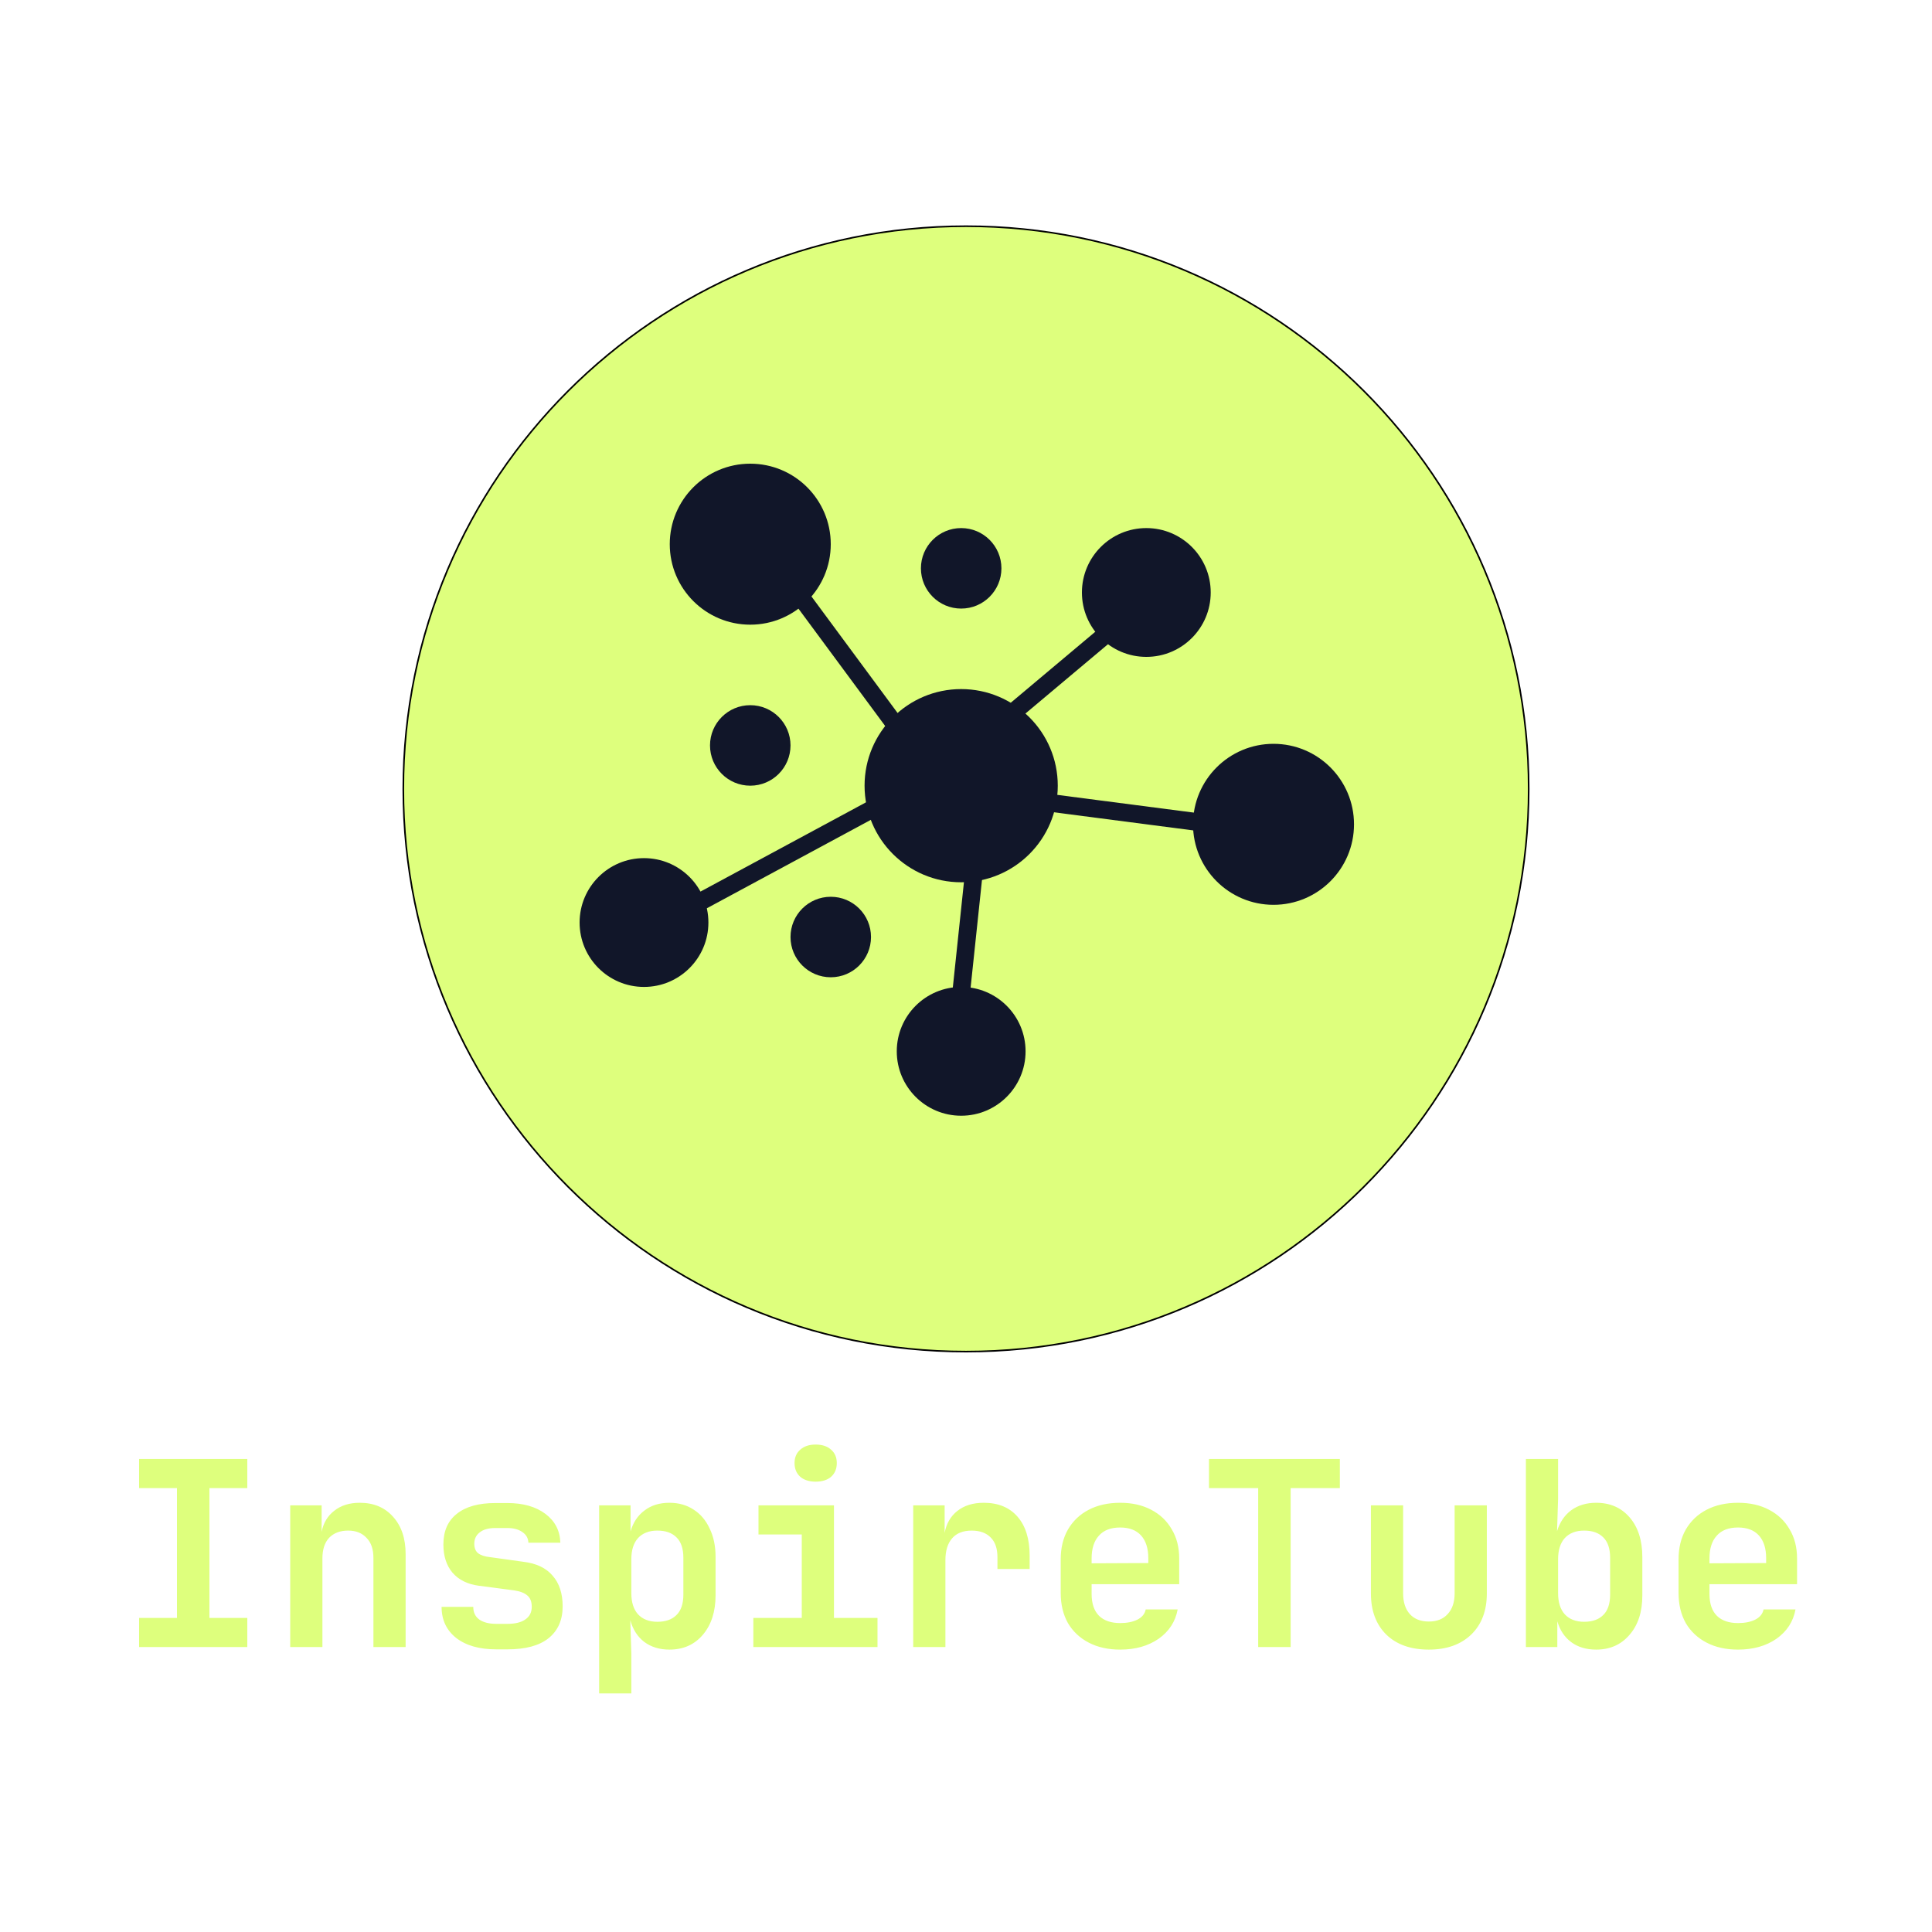
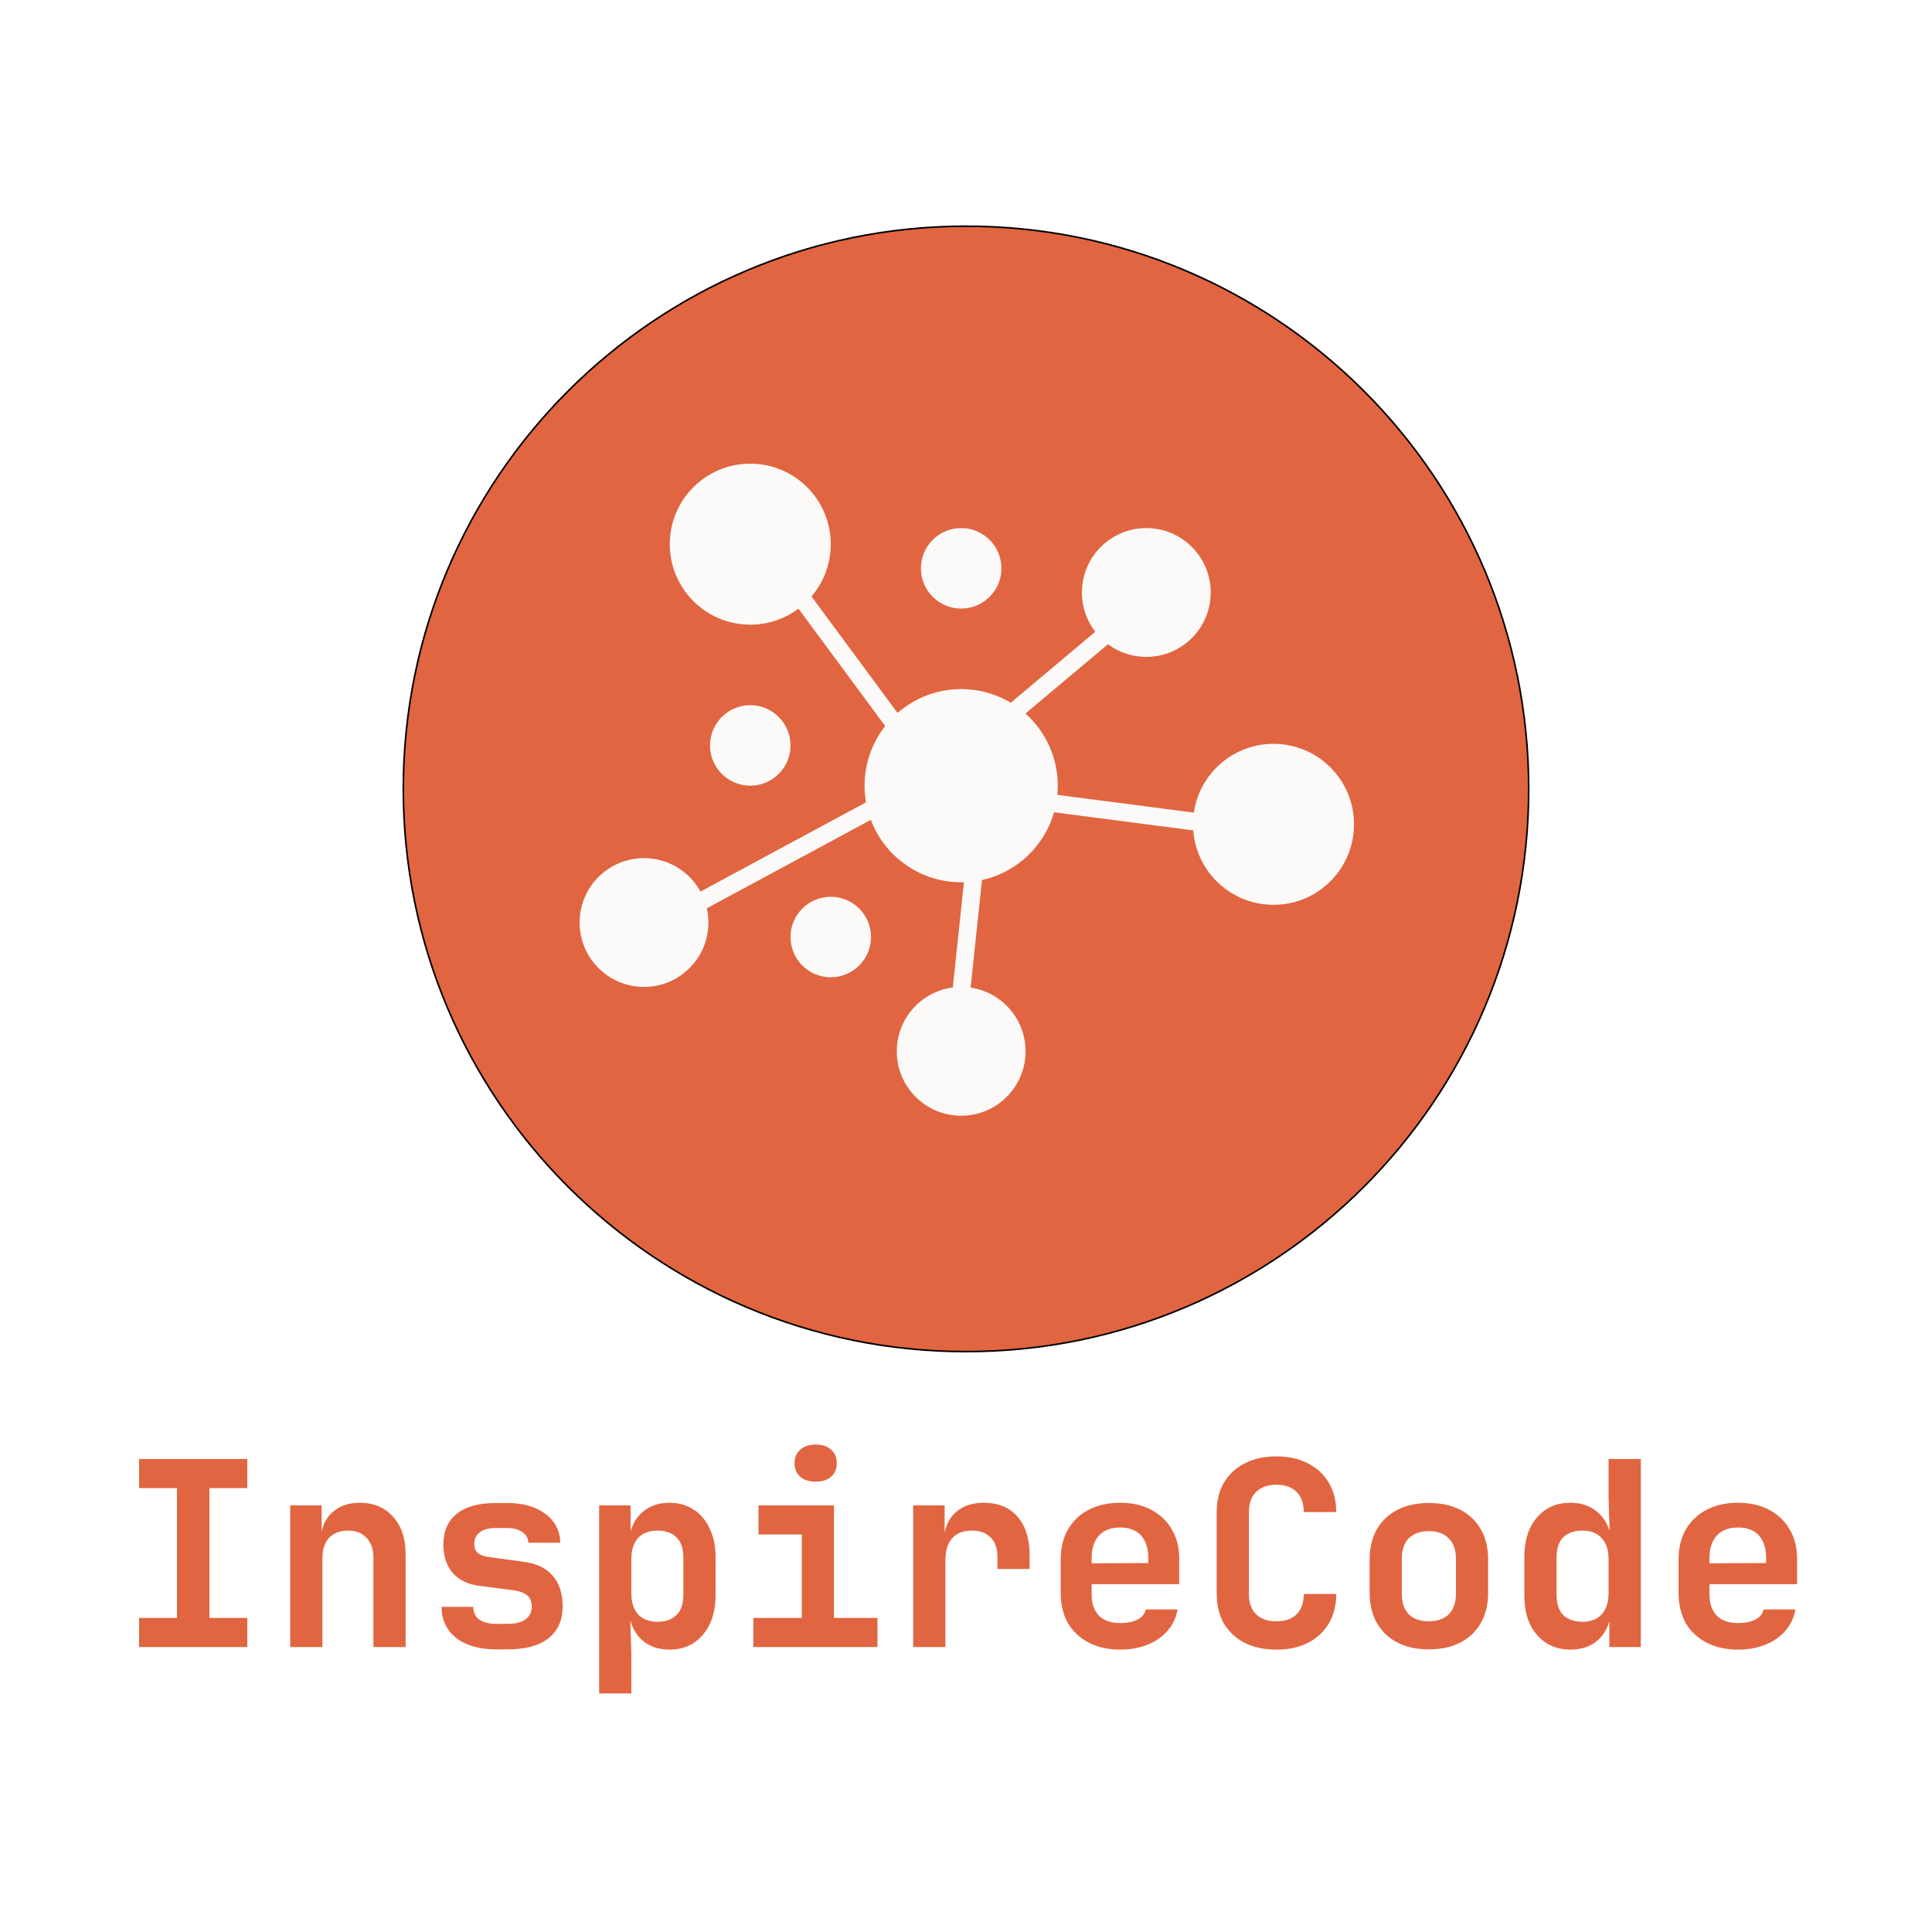
<svg xmlns="http://www.w3.org/2000/svg" width="1200" height="1200" viewBox="0 0 1200 1200" fill="none">
-   <circle cx="600" cy="490" r="349.5" fill="#DEFF7D" stroke="black" />
-   <path d="M86.4 1023V1004.92H109.92V924.28H86.4V906.2H153.6V924.28H130.08V1004.92H153.6V1023H86.4ZM180.258 1023V935H199.778V951.48C200.844 945.933 203.458 941.56 207.618 938.36C211.778 935.053 217.058 933.4 223.458 933.4C232.098 933.4 238.978 936.28 244.098 942.04C249.324 947.8 251.938 955.533 251.938 965.24V1023H231.938V967.64C231.938 962.2 230.498 958.04 227.618 955.16C224.844 952.173 221.058 950.68 216.258 950.68C211.244 950.68 207.298 952.173 204.418 955.16C201.644 958.147 200.258 962.413 200.258 967.96V1023H180.258ZM308.195 1024.44C297.742 1024.44 289.475 1022.09 283.395 1017.4C277.315 1012.6 274.275 1006.15 274.275 998.04H293.955C293.955 1001.45 295.182 1004.07 297.635 1005.88C300.195 1007.69 303.715 1008.6 308.195 1008.6H315.235C320.035 1008.6 323.715 1007.69 326.275 1005.88C328.942 1004.07 330.275 1001.45 330.275 998.04C330.275 994.84 329.368 992.493 327.555 991C325.742 989.4 322.968 988.333 319.235 987.8L297.315 984.92C290.275 983.96 284.835 981.24 280.995 976.76C277.262 972.28 275.395 966.467 275.395 959.32C275.395 951 278.168 944.653 283.715 940.28C289.262 935.8 297.262 933.56 307.715 933.56H315.075C324.888 933.56 332.782 935.8 338.755 940.28C344.728 944.76 347.822 950.733 348.035 958.2H328.195C328.088 955.427 326.862 953.24 324.515 951.64C322.168 949.933 319.022 949.08 315.075 949.08H307.715C303.448 949.08 300.195 949.987 297.955 951.8C295.715 953.507 294.595 955.853 294.595 958.84C294.595 961.507 295.395 963.48 296.995 964.76C298.702 966.04 301.155 966.84 304.355 967.16L324.995 970.04C333.102 971 339.182 973.88 343.235 978.68C347.395 983.373 349.475 989.72 349.475 997.72C349.475 1006.25 346.542 1012.87 340.675 1017.56C334.915 1022.15 326.435 1024.44 315.235 1024.44H308.195ZM372.133 1051.8V935H391.653V951.16C393.253 945.613 396.133 941.293 400.293 938.2C404.453 935 409.626 933.4 415.813 933.4C421.466 933.4 426.426 934.787 430.693 937.56C435.066 940.333 438.426 944.28 440.773 949.4C443.226 954.413 444.453 960.28 444.453 967V990.84C444.453 1000.97 441.839 1009.13 436.613 1015.32C431.386 1021.51 424.453 1024.6 415.813 1024.6C409.626 1024.6 404.399 1023 400.133 1019.8C395.973 1016.6 393.093 1012.12 391.493 1006.36L392.133 1027.16V1051.8H372.133ZM408.293 1007.32C413.413 1007.32 417.359 1005.93 420.133 1003.16C423.013 1000.39 424.453 996.12 424.453 990.36V967.64C424.453 961.88 423.013 957.613 420.133 954.84C417.359 952.067 413.413 950.68 408.293 950.68C403.173 950.68 399.173 952.227 396.293 955.32C393.519 958.413 392.133 962.787 392.133 968.44V989.56C392.133 995.213 393.519 999.587 396.293 1002.68C399.173 1005.77 403.173 1007.32 408.293 1007.32ZM467.91 1023V1004.92H497.99V953.08H471.11V935H517.99V1004.92H545.03V1023H467.91ZM506.63 920.28C502.577 920.28 499.377 919.267 497.03 917.24C494.683 915.107 493.51 912.28 493.51 908.76C493.51 905.24 494.683 902.467 497.03 900.44C499.377 898.307 502.577 897.24 506.63 897.24C510.683 897.24 513.883 898.307 516.23 900.44C518.577 902.467 519.75 905.24 519.75 908.76C519.75 912.28 518.577 915.107 516.23 917.24C513.883 919.267 510.683 920.28 506.63 920.28ZM567.208 1023V935H586.728V952.12C587.794 946.36 590.408 941.827 594.568 938.52C598.834 935.107 604.328 933.4 611.048 933.4C620.008 933.4 626.994 936.28 632.008 942.04C637.021 947.8 639.528 955.853 639.528 966.2V974.52H619.528V967.16C619.528 961.827 618.141 957.773 615.368 955C612.594 952.12 608.648 950.68 603.528 950.68C598.194 950.68 594.141 952.28 591.368 955.48C588.594 958.68 587.208 963.213 587.208 969.08V1023H567.208ZM695.785 1024.6C688.318 1024.6 681.812 1023.16 676.265 1020.28C670.718 1017.4 666.398 1013.35 663.305 1008.12C660.318 1002.79 658.825 996.547 658.825 989.4V968.6C658.825 961.453 660.318 955.267 663.305 950.04C666.398 944.707 670.718 940.6 676.265 937.72C681.812 934.84 688.318 933.4 695.785 933.4C703.145 933.4 709.545 934.84 714.985 937.72C720.532 940.6 724.798 944.653 727.785 949.88C730.878 955 732.425 961.027 732.425 967.96V983.96H678.025V990.04C678.025 996.013 679.572 1000.55 682.665 1003.64C685.758 1006.63 690.132 1008.12 695.785 1008.12C699.945 1008.12 703.465 1007.43 706.345 1006.04C709.332 1004.55 711.092 1002.41 711.625 999.64H731.465C730.078 1007.21 726.132 1013.29 719.625 1017.88C713.118 1022.36 705.172 1024.6 695.785 1024.6ZM678.025 967.96V971L713.225 970.84V967.8C713.225 961.72 711.732 957.027 708.745 953.72C705.758 950.413 701.438 948.76 695.785 948.76C689.918 948.76 685.492 950.467 682.505 953.88C679.518 957.187 678.025 961.88 678.025 967.96ZM781.483 1023V924.28H750.923V906.2H832.203V924.28H801.643V1023H781.483ZM887.5 1024.6C876.3 1024.6 867.5 1021.51 861.1 1015.32C854.7 1009.03 851.5 1000.49 851.5 989.72V935H871.5V989.56C871.5 995.107 872.887 999.427 875.66 1002.52C878.433 1005.61 882.38 1007.16 887.5 1007.16C892.513 1007.16 896.407 1005.61 899.18 1002.52C902.06 999.427 903.5 995.107 903.5 989.56V935H923.5V989.72C923.5 1000.49 920.247 1009.03 913.74 1015.32C907.233 1021.51 898.487 1024.6 887.5 1024.6ZM991.438 1024.6C985.251 1024.6 980.078 1023.05 975.918 1019.96C971.758 1016.87 968.878 1012.55 967.278 1007V1023H947.758V906.2H967.758V930.84L967.118 951C968.824 945.453 971.758 941.133 975.918 938.04C980.184 934.947 985.358 933.4 991.438 933.4C1000.08 933.4 1007.01 936.44 1012.24 942.52C1017.46 948.6 1020.08 956.813 1020.08 967.16V991C1020.08 1001.24 1017.41 1009.4 1012.08 1015.48C1006.85 1021.56 999.971 1024.6 991.438 1024.6ZM983.918 1007.32C989.038 1007.32 992.984 1005.93 995.758 1003.16C998.638 1000.39 1000.08 996.12 1000.08 990.36V967.64C1000.08 961.88 998.638 957.613 995.758 954.84C992.984 952.067 989.038 950.68 983.918 950.68C978.798 950.68 974.798 952.227 971.918 955.32C969.144 958.413 967.758 962.787 967.758 968.44V989.56C967.758 995.213 969.144 999.587 971.918 1002.68C974.798 1005.77 978.798 1007.32 983.918 1007.32ZM1079.54 1024.6C1072.07 1024.6 1065.56 1023.16 1060.02 1020.28C1054.47 1017.4 1050.15 1013.35 1047.06 1008.12C1044.07 1002.79 1042.58 996.547 1042.58 989.4V968.6C1042.58 961.453 1044.07 955.267 1047.06 950.04C1050.15 944.707 1054.47 940.6 1060.02 937.72C1065.56 934.84 1072.07 933.4 1079.54 933.4C1086.9 933.4 1093.3 934.84 1098.74 937.72C1104.28 940.6 1108.55 944.653 1111.54 949.88C1114.63 955 1116.18 961.027 1116.18 967.96V983.96H1061.78V990.04C1061.78 996.013 1063.32 1000.55 1066.42 1003.64C1069.51 1006.63 1073.88 1008.12 1079.54 1008.12C1083.7 1008.12 1087.22 1007.43 1090.1 1006.04C1093.08 1004.55 1094.84 1002.41 1095.38 999.64H1115.22C1113.83 1007.21 1109.88 1013.29 1103.38 1017.88C1096.87 1022.36 1088.92 1024.6 1079.54 1024.6ZM1061.78 967.96V971L1096.98 970.84V967.8C1096.98 961.72 1095.48 957.027 1092.5 953.72C1089.51 950.413 1085.19 948.76 1079.54 948.76C1073.67 948.76 1069.24 950.467 1066.26 953.88C1063.27 957.187 1061.78 961.88 1061.78 967.96Z" fill="#DEFF7D" />
-   <circle cx="466" cy="338" r="50" fill="#111629" />
-   <circle cx="791" cy="512" r="50" fill="#111629" />
-   <circle cx="597" cy="488" r="60" fill="#111629" />
-   <circle cx="400" cy="573" r="40" fill="#111629" />
-   <circle cx="597" cy="653" r="40" fill="#111629" />
-   <circle cx="516" cy="582" r="25" fill="#111629" />
-   <circle cx="466" cy="463" r="25" fill="#111629" />
-   <circle cx="597" cy="353" r="25" fill="#111629" />
-   <circle cx="712" cy="368" r="40" fill="#111629" />
-   <rect x="800.707" y="512.434" width="11" height="205" transform="rotate(97.4087 800.707 512.434)" fill="#111629" />
-   <rect x="596.684" y="495.866" width="11" height="205" transform="rotate(143.535 596.684 495.866)" fill="#111629" />
-   <rect x="582.334" y="489.033" width="11" height="205" transform="rotate(-130.025 582.334 489.033)" fill="#111629" />
-   <rect x="595.939" y="679.021" width="11" height="205" transform="rotate(-173.972 595.939 679.021)" fill="#111629" />
-   <rect x="415.221" y="576.984" width="11" height="205" transform="rotate(-118.336 415.221 576.984)" fill="#111629" />
+   <circle cx="600" cy="490" r="349.5" fill="#E16541" stroke="black" />
+   <path d="M86.4 1023V1004.92H109.92V924.28H86.4V906.2H153.6V924.28H130.08V1004.92H153.6V1023H86.4ZM180.258 1023V935H199.778V951.48C200.844 945.933 203.458 941.56 207.618 938.36C211.778 935.053 217.058 933.4 223.458 933.4C232.098 933.4 238.978 936.28 244.098 942.04C249.324 947.8 251.938 955.533 251.938 965.24V1023H231.938V967.64C231.938 962.2 230.498 958.04 227.618 955.16C224.844 952.173 221.058 950.68 216.258 950.68C211.244 950.68 207.298 952.173 204.418 955.16C201.644 958.147 200.258 962.413 200.258 967.96V1023H180.258ZM308.195 1024.44C297.742 1024.44 289.475 1022.09 283.395 1017.4C277.315 1012.6 274.275 1006.15 274.275 998.04H293.955C293.955 1001.45 295.182 1004.07 297.635 1005.88C300.195 1007.69 303.715 1008.6 308.195 1008.6H315.235C320.035 1008.6 323.715 1007.69 326.275 1005.88C328.942 1004.07 330.275 1001.45 330.275 998.04C330.275 994.84 329.368 992.493 327.555 991C325.742 989.4 322.968 988.333 319.235 987.8L297.315 984.92C290.275 983.96 284.835 981.24 280.995 976.76C277.262 972.28 275.395 966.467 275.395 959.32C275.395 951 278.168 944.653 283.715 940.28C289.262 935.8 297.262 933.56 307.715 933.56H315.075C324.888 933.56 332.782 935.8 338.755 940.28C344.728 944.76 347.822 950.733 348.035 958.2H328.195C328.088 955.427 326.862 953.24 324.515 951.64C322.168 949.933 319.022 949.08 315.075 949.08H307.715C303.448 949.08 300.195 949.987 297.955 951.8C295.715 953.507 294.595 955.853 294.595 958.84C294.595 961.507 295.395 963.48 296.995 964.76C298.702 966.04 301.155 966.84 304.355 967.16L324.995 970.04C333.102 971 339.182 973.88 343.235 978.68C347.395 983.373 349.475 989.72 349.475 997.72C349.475 1006.25 346.542 1012.87 340.675 1017.56C334.915 1022.15 326.435 1024.44 315.235 1024.44H308.195ZM372.133 1051.8V935H391.653V951.16C393.253 945.613 396.133 941.293 400.293 938.2C404.453 935 409.626 933.4 415.813 933.4C421.466 933.4 426.426 934.787 430.693 937.56C435.066 940.333 438.426 944.28 440.773 949.4C443.226 954.413 444.453 960.28 444.453 967V990.84C444.453 1000.97 441.839 1009.13 436.613 1015.32C431.386 1021.51 424.453 1024.6 415.813 1024.6C409.626 1024.6 404.399 1023 400.133 1019.8C395.973 1016.6 393.093 1012.12 391.493 1006.36L392.133 1027.16V1051.8H372.133ZM408.293 1007.32C413.413 1007.32 417.359 1005.93 420.133 1003.16C423.013 1000.39 424.453 996.12 424.453 990.36V967.64C424.453 961.88 423.013 957.613 420.133 954.84C417.359 952.067 413.413 950.68 408.293 950.68C403.173 950.68 399.173 952.227 396.293 955.32C393.519 958.413 392.133 962.787 392.133 968.44V989.56C392.133 995.213 393.519 999.587 396.293 1002.68C399.173 1005.77 403.173 1007.32 408.293 1007.32ZM467.91 1023V1004.92H497.99V953.08H471.11V935H517.99V1004.92H545.03V1023H467.91ZM506.63 920.28C502.577 920.28 499.377 919.267 497.03 917.24C494.683 915.107 493.51 912.28 493.51 908.76C493.51 905.24 494.683 902.467 497.03 900.44C499.377 898.307 502.577 897.24 506.63 897.24C510.683 897.24 513.883 898.307 516.23 900.44C518.577 902.467 519.75 905.24 519.75 908.76C519.75 912.28 518.577 915.107 516.23 917.24C513.883 919.267 510.683 920.28 506.63 920.28ZM567.208 1023V935H586.728V952.12C587.794 946.36 590.408 941.827 594.568 938.52C598.834 935.107 604.328 933.4 611.048 933.4C620.008 933.4 626.994 936.28 632.008 942.04C637.021 947.8 639.528 955.853 639.528 966.2V974.52H619.528V967.16C619.528 961.827 618.141 957.773 615.368 955C612.594 952.12 608.648 950.68 603.528 950.68C598.194 950.68 594.141 952.28 591.368 955.48C588.594 958.68 587.208 963.213 587.208 969.08V1023H567.208ZM695.785 1024.6C688.318 1024.6 681.812 1023.16 676.265 1020.28C670.718 1017.4 666.398 1013.35 663.305 1008.12C660.318 1002.79 658.825 996.547 658.825 989.4V968.6C658.825 961.453 660.318 955.267 663.305 950.04C666.398 944.707 670.718 940.6 676.265 937.72C681.812 934.84 688.318 933.4 695.785 933.4C703.145 933.4 709.545 934.84 714.985 937.72C720.532 940.6 724.798 944.653 727.785 949.88C730.878 955 732.425 961.027 732.425 967.96V983.96H678.025V990.04C678.025 996.013 679.572 1000.55 682.665 1003.64C685.758 1006.63 690.132 1008.12 695.785 1008.12C699.945 1008.12 703.465 1007.43 706.345 1006.04C709.332 1004.55 711.092 1002.41 711.625 999.64H731.465C730.078 1007.21 726.132 1013.29 719.625 1017.88C713.118 1022.36 705.172 1024.6 695.785 1024.6ZM678.025 967.96V971L713.225 970.84V967.8C713.225 961.72 711.732 957.027 708.745 953.72C705.758 950.413 701.438 948.76 695.785 948.76C689.918 948.76 685.492 950.467 682.505 953.88C679.518 957.187 678.025 961.88 678.025 967.96ZM792.843 1024.6C785.269 1024.6 778.709 1023.21 773.163 1020.44C767.616 1017.56 763.296 1013.56 760.203 1008.44C757.216 1003.21 755.723 997.08 755.723 990.04V939.16C755.723 932.12 757.216 926.04 760.203 920.92C763.296 915.693 767.616 911.693 773.163 908.92C778.709 906.04 785.269 904.6 792.843 904.6C800.309 904.6 806.816 906.04 812.363 908.92C817.909 911.693 822.229 915.693 825.323 920.92C828.416 926.04 829.963 932.12 829.963 939.16H809.803C809.803 933.72 808.309 929.56 805.323 926.68C802.443 923.693 798.283 922.2 792.843 922.2C787.403 922.2 783.189 923.693 780.203 926.68C777.216 929.56 775.723 933.72 775.723 939.16V990.04C775.723 995.48 777.216 999.693 780.203 1002.68C783.189 1005.56 787.403 1007 792.843 1007C798.283 1007 802.443 1005.56 805.323 1002.68C808.309 999.693 809.803 995.48 809.803 990.04H829.963C829.963 997.08 828.416 1003.21 825.323 1008.44C822.229 1013.56 817.909 1017.56 812.363 1020.44C806.816 1023.21 800.309 1024.6 792.843 1024.6ZM887.5 1024.44C876.193 1024.44 867.233 1021.29 860.62 1015C854.007 1008.6 850.7 1000.01 850.7 989.24V968.76C850.7 957.88 854.007 949.293 860.62 943C867.233 936.707 876.193 933.56 887.5 933.56C898.807 933.56 907.767 936.707 914.38 943C920.993 949.293 924.3 957.88 924.3 968.76V989.24C924.3 1000.01 920.993 1008.6 914.38 1015C907.767 1021.29 898.807 1024.44 887.5 1024.44ZM887.5 1007C892.833 1007 896.94 1005.56 899.82 1002.68C902.807 999.693 904.3 995.427 904.3 989.88V968.12C904.3 962.573 902.807 958.36 899.82 955.48C896.94 952.493 892.833 951 887.5 951C882.167 951 878.007 952.493 875.02 955.48C872.14 958.36 870.7 962.573 870.7 968.12V989.88C870.7 995.427 872.14 999.693 875.02 1002.68C878.007 1005.56 882.167 1007 887.5 1007ZM975.438 1024.6C966.904 1024.6 959.971 1021.56 954.638 1015.48C949.411 1009.4 946.798 1001.24 946.798 991V967.16C946.798 956.813 949.411 948.6 954.638 942.52C959.864 936.44 966.798 933.4 975.438 933.4C981.518 933.4 986.638 934.947 990.798 938.04C995.064 941.133 998.051 945.453 999.758 951L999.118 930.84V906.2H1019.12V1023H999.598V1007C997.998 1012.55 995.118 1016.87 990.958 1019.96C986.798 1023.05 981.624 1024.6 975.438 1024.6ZM982.958 1007.32C988.078 1007.32 992.024 1005.77 994.798 1002.68C997.678 999.587 999.118 995.213 999.118 989.56V968.44C999.118 962.787 997.678 958.413 994.798 955.32C992.024 952.227 988.078 950.68 982.958 950.68C977.838 950.68 973.838 952.067 970.958 954.84C968.184 957.613 966.798 961.88 966.798 967.64V990.36C966.798 996.12 968.184 1000.39 970.958 1003.16C973.838 1005.93 977.838 1007.32 982.958 1007.32ZM1079.54 1024.6C1072.07 1024.6 1065.56 1023.16 1060.02 1020.28C1054.47 1017.4 1050.15 1013.35 1047.06 1008.12C1044.07 1002.79 1042.58 996.547 1042.58 989.4V968.6C1042.58 961.453 1044.07 955.267 1047.06 950.04C1050.15 944.707 1054.47 940.6 1060.02 937.72C1065.56 934.84 1072.07 933.4 1079.54 933.4C1086.9 933.4 1093.3 934.84 1098.74 937.72C1104.28 940.6 1108.55 944.653 1111.54 949.88C1114.63 955 1116.18 961.027 1116.18 967.96V983.96H1061.78V990.04C1061.78 996.013 1063.32 1000.55 1066.42 1003.64C1069.51 1006.63 1073.88 1008.12 1079.54 1008.12C1083.7 1008.12 1087.22 1007.43 1090.1 1006.04C1093.08 1004.55 1094.84 1002.41 1095.38 999.64H1115.22C1113.83 1007.21 1109.88 1013.29 1103.38 1017.88C1096.87 1022.36 1088.92 1024.6 1079.54 1024.6ZM1061.78 967.96V971L1096.98 970.84V967.8C1096.98 961.72 1095.48 957.027 1092.5 953.72C1089.51 950.413 1085.19 948.76 1079.54 948.76C1073.67 948.76 1069.24 950.467 1066.26 953.88C1063.27 957.187 1061.78 961.88 1061.78 967.96Z" fill="#E16541" />
+   <circle cx="466" cy="338" r="50" fill="#FBFAF8" />
+   <circle cx="791" cy="512" r="50" fill="#FBFAF8" />
+   <circle cx="597" cy="488" r="60" fill="#FBFAF8" />
+   <circle cx="400" cy="573" r="40" fill="#FBFAF8" />
+   <circle cx="597" cy="653" r="40" fill="#FBFAF8" />
+   <circle cx="516" cy="582" r="25" fill="#FBFAF8" />
+   <circle cx="466" cy="463" r="25" fill="#FBFAF8" />
+   <circle cx="597" cy="353" r="25" fill="#FBFAF8" />
+   <circle cx="712" cy="368" r="40" fill="#FBFAF8" />
+   <rect x="800.707" y="512.434" width="11" height="205" transform="rotate(97.4087 800.707 512.434)" fill="#FBFAF8" />
+   <rect x="596.684" y="495.866" width="11" height="205" transform="rotate(143.535 596.684 495.866)" fill="#FBFAF8" />
+   <rect x="582.334" y="489.033" width="11" height="205" transform="rotate(-130.025 582.334 489.033)" fill="#FBFAF8" />
+   <rect x="595.939" y="679.021" width="11" height="205" transform="rotate(-173.972 595.939 679.021)" fill="#FBFAF8" />
+   <rect x="415.221" y="576.984" width="11" height="205" transform="rotate(-118.336 415.221 576.984)" fill="#FBFAF8" />
</svg>
